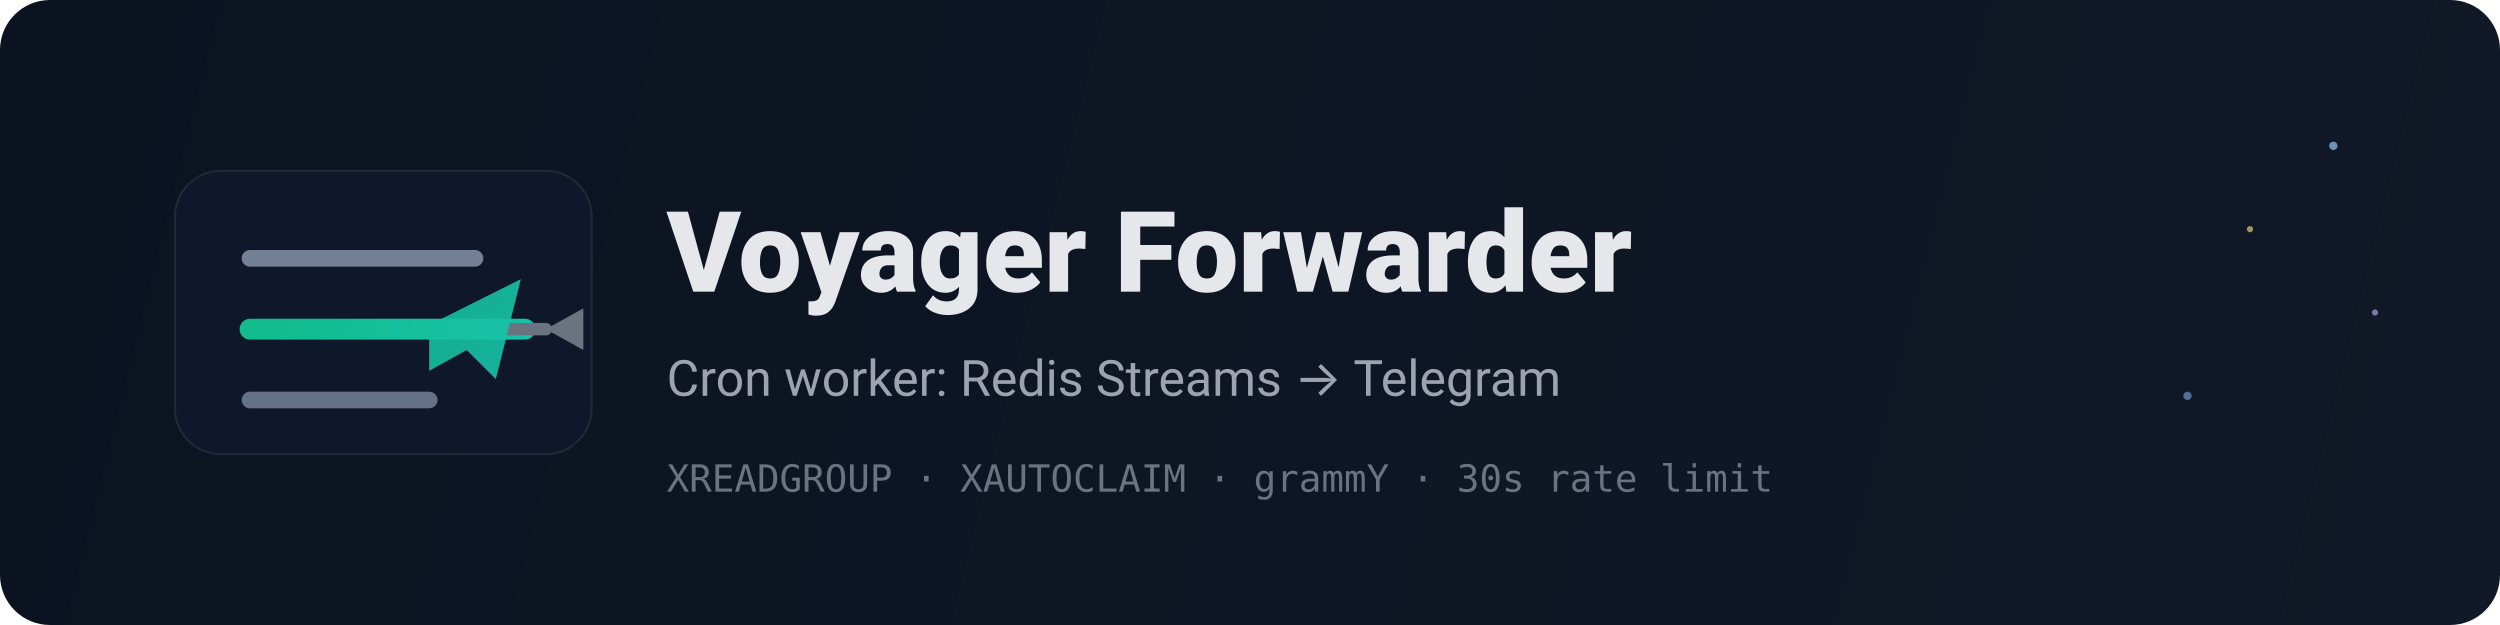
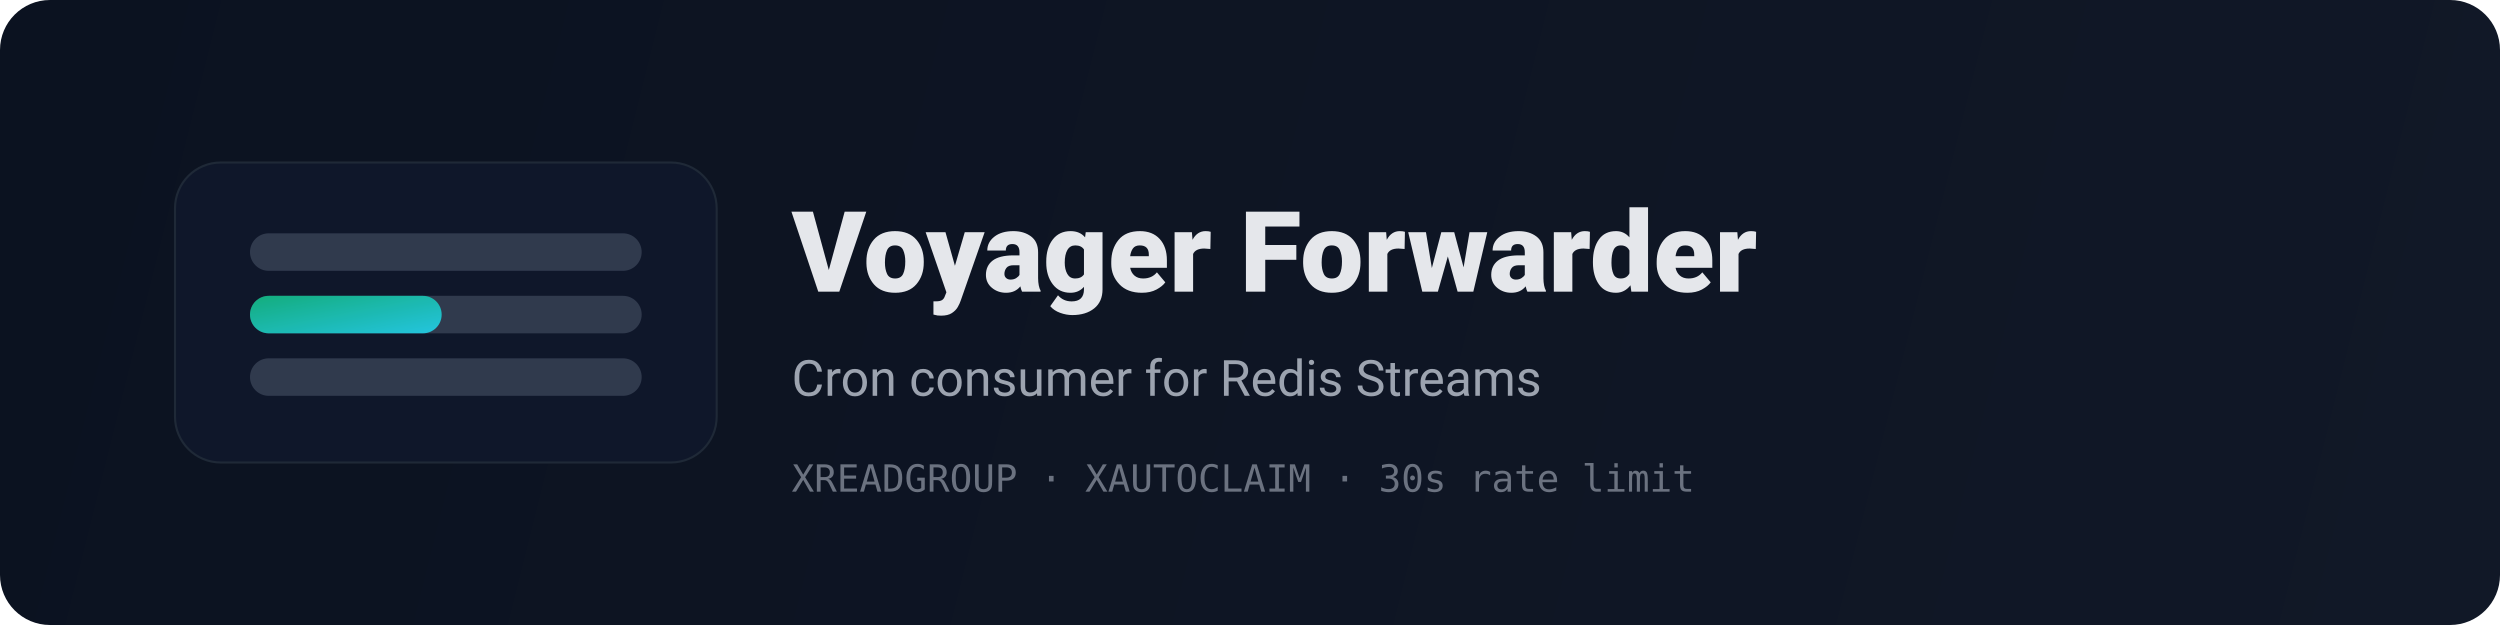
<svg xmlns="http://www.w3.org/2000/svg" width="1200" height="300" viewBox="0 0 1200 300" fill="none">
  <defs>
    <linearGradient id="bg" x1="0" y1="0" x2="1200" y2="300" gradientUnits="userSpaceOnUse">
      <stop stop-color="#0B1220" />
      <stop offset="1" stop-color="#111827" />
    </linearGradient>
-     <linearGradient id="accent" x1="120" y1="60" x2="520" y2="260" gradientUnits="userSpaceOnUse">
+     <linearGradient id="accent" x1="0" y1="0" x2="1" y2="1" gradientUnits="objectBoundingBox">
      <stop stop-color="#10B981" />
      <stop offset="1" stop-color="#22D3EE" />
    </linearGradient>
  </defs>
  <rect width="1200" height="300" rx="24" fill="url(#bg)" />
-   <rect x="84" y="82" width="200" height="136" rx="22" fill="#0F172A" stroke="#1F2937" />
-   <path d="M120 124h108" stroke="#94A3B8" stroke-width="8" stroke-linecap="round" opacity="0.75" />
-   <path d="M120 158h132" stroke="url(#accent)" stroke-width="10" stroke-linecap="round" />
-   <path d="M120 192h86" stroke="#94A3B8" stroke-width="8" stroke-linecap="round" opacity="0.65" />
-   <path d="M244 158h18" stroke="#6B7280" stroke-width="6" stroke-linecap="round" />
-   <path d="M262 158l18-10v20l-18-10z" fill="#6B7280" />
-   <path d="M206 156l44-22-12 48-14-14-18 10 0-22z" fill="url(#accent)" opacity="0.9" />
-   <text x="320" y="140" fill="#E5E7EB" font-family="ui-sans-serif, system-ui, -apple-system, Segoe UI, Roboto" font-size="54" font-weight="800">Voyager Forwarder</text>
-   <text x="320" y="190" fill="#9CA3AF" font-family="ui-sans-serif, system-ui, -apple-system, Segoe UI, Roboto" font-size="24">Cron worker: Redis Streams → Telegram</text>
-   <text x="320" y="236" fill="#6B7280" font-family="ui-monospace, SFMono-Regular, Menlo, Monaco, Consolas" font-size="18">XREADGROUP · XAUTOCLAIM · grammY · 30s rate limit</text>
-   <circle cx="1120" cy="70" r="2" fill="#93C5FD" opacity="0.7" />
-   <circle cx="1080" cy="110" r="1.5" fill="#FDE68A" opacity="0.6" />
-   <circle cx="1140" cy="150" r="1.5" fill="#C4B5FD" opacity="0.6" />
-   <circle cx="1050" cy="190" r="2" fill="#93C5FD" opacity="0.5" />
+   <rect x="84" y="78" width="260" height="144" rx="22" fill="#0F172A" stroke="#1F2937" />
+   <rect x="120" y="112" width="188" height="18" rx="9" fill="#94A3B8" opacity="0.25" />
+   <rect x="120" y="142" width="188" height="18" rx="9" fill="#94A3B8" opacity="0.25" />
+   <rect x="120" y="172" width="188" height="18" rx="9" fill="#94A3B8" opacity="0.25" />
+   <rect x="120" y="142" width="92" height="18" rx="9" fill="url(#accent)" opacity="0.9" />
+   <text x="380" y="140" fill="#E5E7EB" font-family="ui-sans-serif, system-ui, -apple-system, Segoe UI, Roboto" font-size="54" font-weight="800">Voyager Forwarder</text>
+   <text x="380" y="190" fill="#9CA3AF" font-family="ui-sans-serif, system-ui, -apple-system, Segoe UI, Roboto" font-size="24">Cron consumer for Redis Streams</text>
+   <text x="380" y="236" fill="#6B7280" font-family="ui-monospace, SFMono-Regular, Menlo, Monaco, Consolas" font-size="18">XREADGROUP · XAUTOCLAIM · 30s rate limit</text>
</svg>
